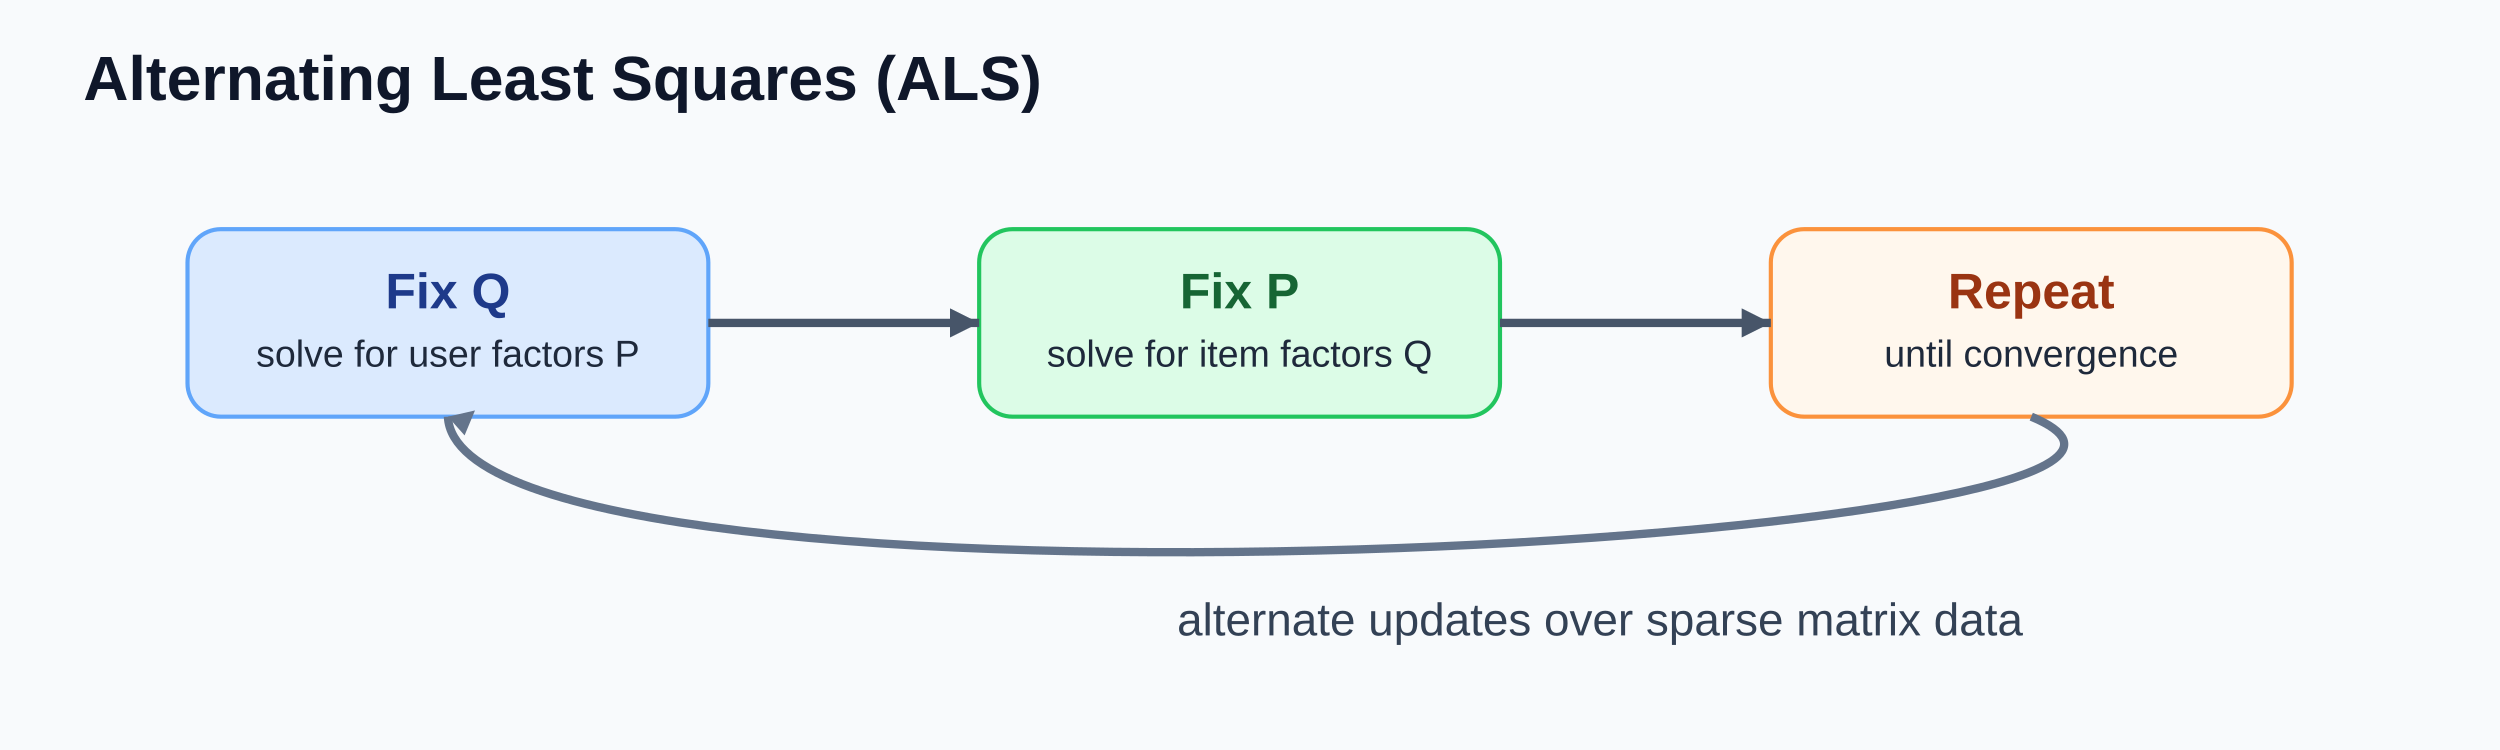
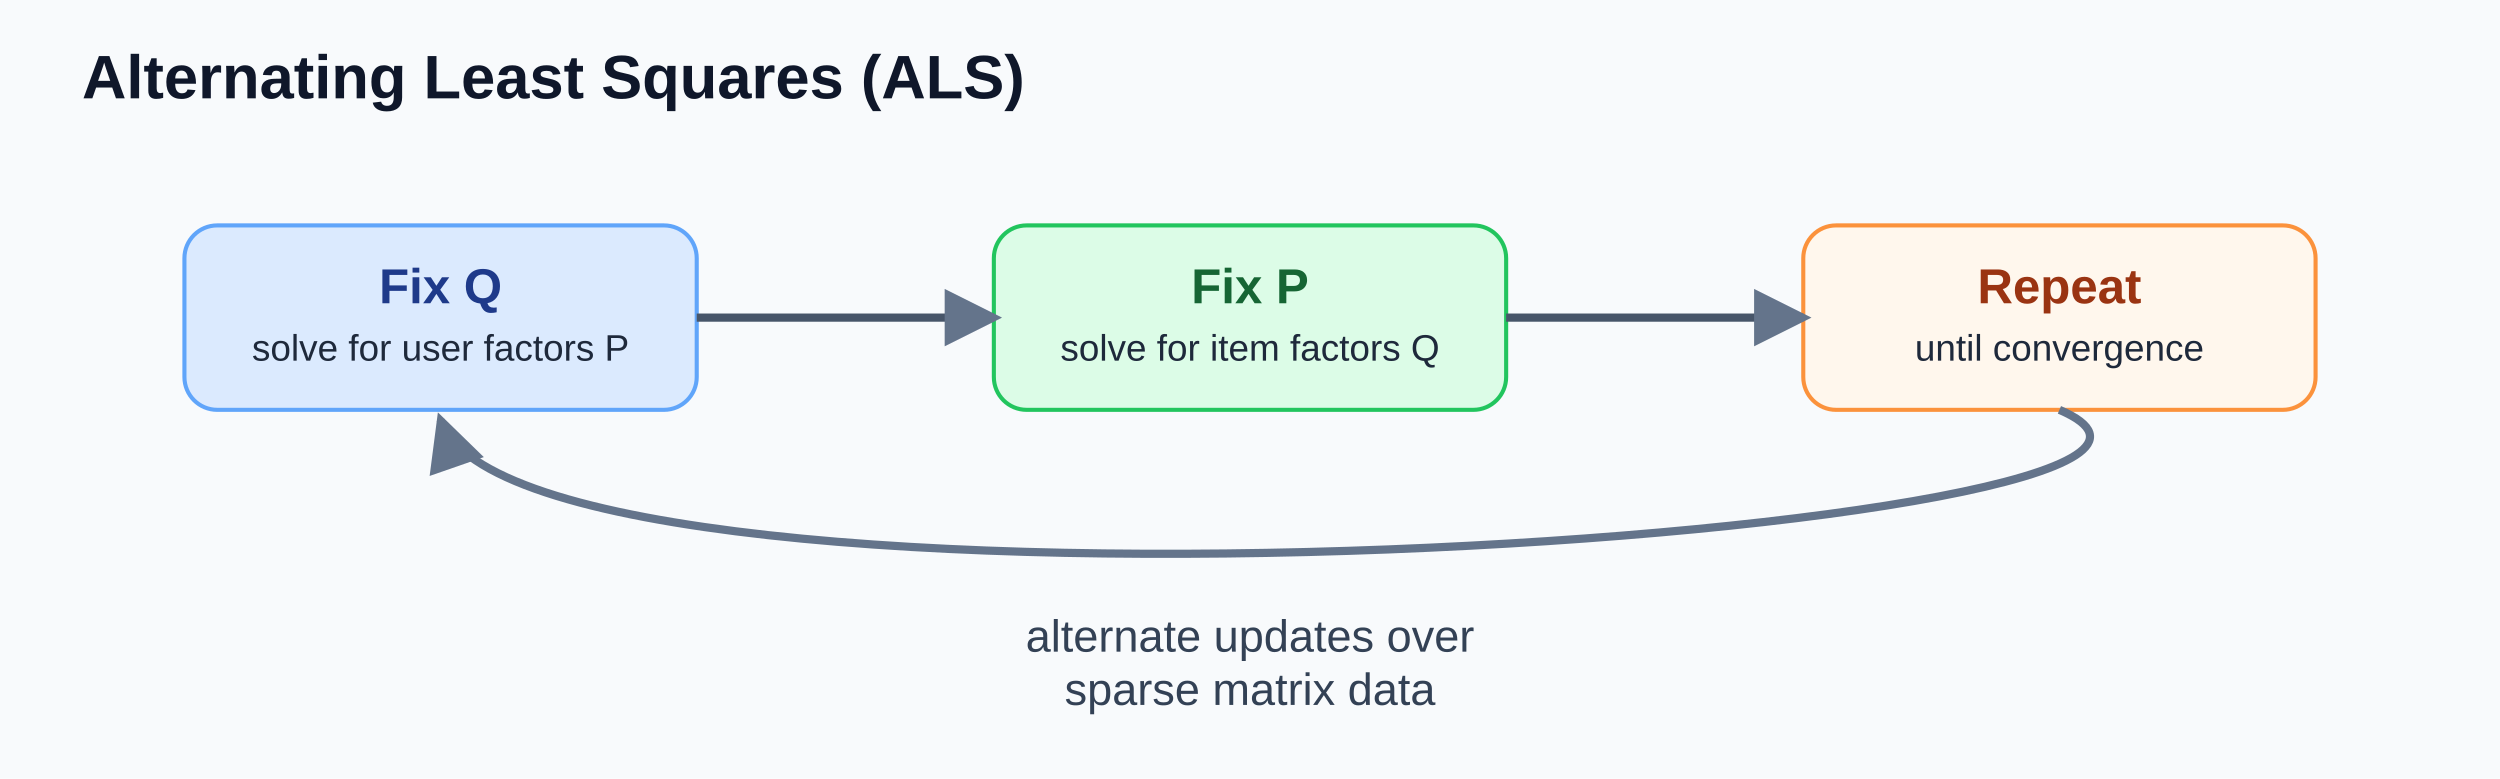
- <svg xmlns="http://www.w3.org/2000/svg" width="1200" height="360" viewBox="0 0 1200 360">
-   <rect width="1200" height="360" fill="#f8fafc" />
+ <svg xmlns="http://www.w3.org/2000/svg" width="1220" height="380" viewBox="0 0 1220 380">
+   <defs>
+     <marker id="arrow" markerWidth="7" markerHeight="7" refX="6" refY="3.5" orient="auto">
+       <polygon points="0 0, 7 3.5, 0 7" fill="#64748b" />
+     </marker>
+   </defs>
+   <rect width="1220" height="380" fill="#f8fafc" />
  <text x="40" y="48" font-family="Arial, sans-serif" font-size="30" font-weight="700" fill="#0f172a">Alternating Least Squares (ALS)</text>
  <rect x="90" y="110" width="250" height="90" rx="16" fill="#dbeafe" stroke="#60a5fa" stroke-width="2" />
  <text x="215" y="148" text-anchor="middle" font-family="Arial, sans-serif" font-size="24" font-weight="700" fill="#1e3a8a">Fix Q</text>
  <text x="215" y="176" text-anchor="middle" font-family="Arial, sans-serif" font-size="18" fill="#1e293b">solve for user factors P</text>
-   <rect x="470" y="110" width="250" height="90" rx="16" fill="#dcfce7" stroke="#22c55e" stroke-width="2" />
-   <text x="595" y="148" text-anchor="middle" font-family="Arial, sans-serif" font-size="24" font-weight="700" fill="#166534">Fix P</text>
-   <text x="595" y="176" text-anchor="middle" font-family="Arial, sans-serif" font-size="18" fill="#1e293b">solve for item factors Q</text>
-   <rect x="850" y="110" width="250" height="90" rx="16" fill="#fff7ed" stroke="#fb923c" stroke-width="2" />
-   <text x="975" y="148" text-anchor="middle" font-family="Arial, sans-serif" font-size="24" font-weight="700" fill="#9a3412">Repeat</text>
-   <text x="975" y="176" text-anchor="middle" font-family="Arial, sans-serif" font-size="18" fill="#1e293b">until convergence</text>
-   <line x1="340" y1="155" x2="470" y2="155" stroke="#475569" stroke-width="4" />
-   <polygon points="470,155 456,148 456,162" fill="#475569" />
-   <line x1="720" y1="155" x2="850" y2="155" stroke="#475569" stroke-width="4" />
-   <polygon points="850,155 836,148 836,162" fill="#475569" />
-   <path d="M 975 200 C 1120 260, 220 310, 215 200" fill="none" stroke="#64748b" stroke-width="4" />
-   <polygon points="215,200 228,197 223,209" fill="#64748b" />
-   <text x="565" y="305" font-family="Arial, sans-serif" font-size="22" fill="#334155">alternate updates over sparse matrix data</text>
+   <rect x="485" y="110" width="250" height="90" rx="16" fill="#dcfce7" stroke="#22c55e" stroke-width="2" />
+   <text x="610" y="148" text-anchor="middle" font-family="Arial, sans-serif" font-size="24" font-weight="700" fill="#166534">Fix P</text>
+   <text x="610" y="176" text-anchor="middle" font-family="Arial, sans-serif" font-size="18" fill="#1e293b">solve for item factors Q</text>
+   <rect x="880" y="110" width="250" height="90" rx="16" fill="#fff7ed" stroke="#fb923c" stroke-width="2" />
+   <text x="1005" y="148" text-anchor="middle" font-family="Arial, sans-serif" font-size="24" font-weight="700" fill="#9a3412">Repeat</text>
+   <text x="1005" y="176" text-anchor="middle" font-family="Arial, sans-serif" font-size="18" fill="#1e293b">until convergence</text>
+   <path d="M340 155 L485 155" stroke="#475569" stroke-width="4" fill="none" marker-end="url(#arrow)" />
+   <path d="M735 155 L880 155" stroke="#475569" stroke-width="4" fill="none" marker-end="url(#arrow)" />
+   <path d="M1005 200 C 1145 260, 255 320, 215 205" fill="none" stroke="#64748b" stroke-width="4" marker-end="url(#arrow)" />
+   <text x="610" y="318" text-anchor="middle" font-family="Arial, sans-serif" font-size="22" fill="#334155">alternate updates over</text>
+   <text x="610" y="344" text-anchor="middle" font-family="Arial, sans-serif" font-size="22" fill="#334155">sparse matrix data</text>
</svg>
